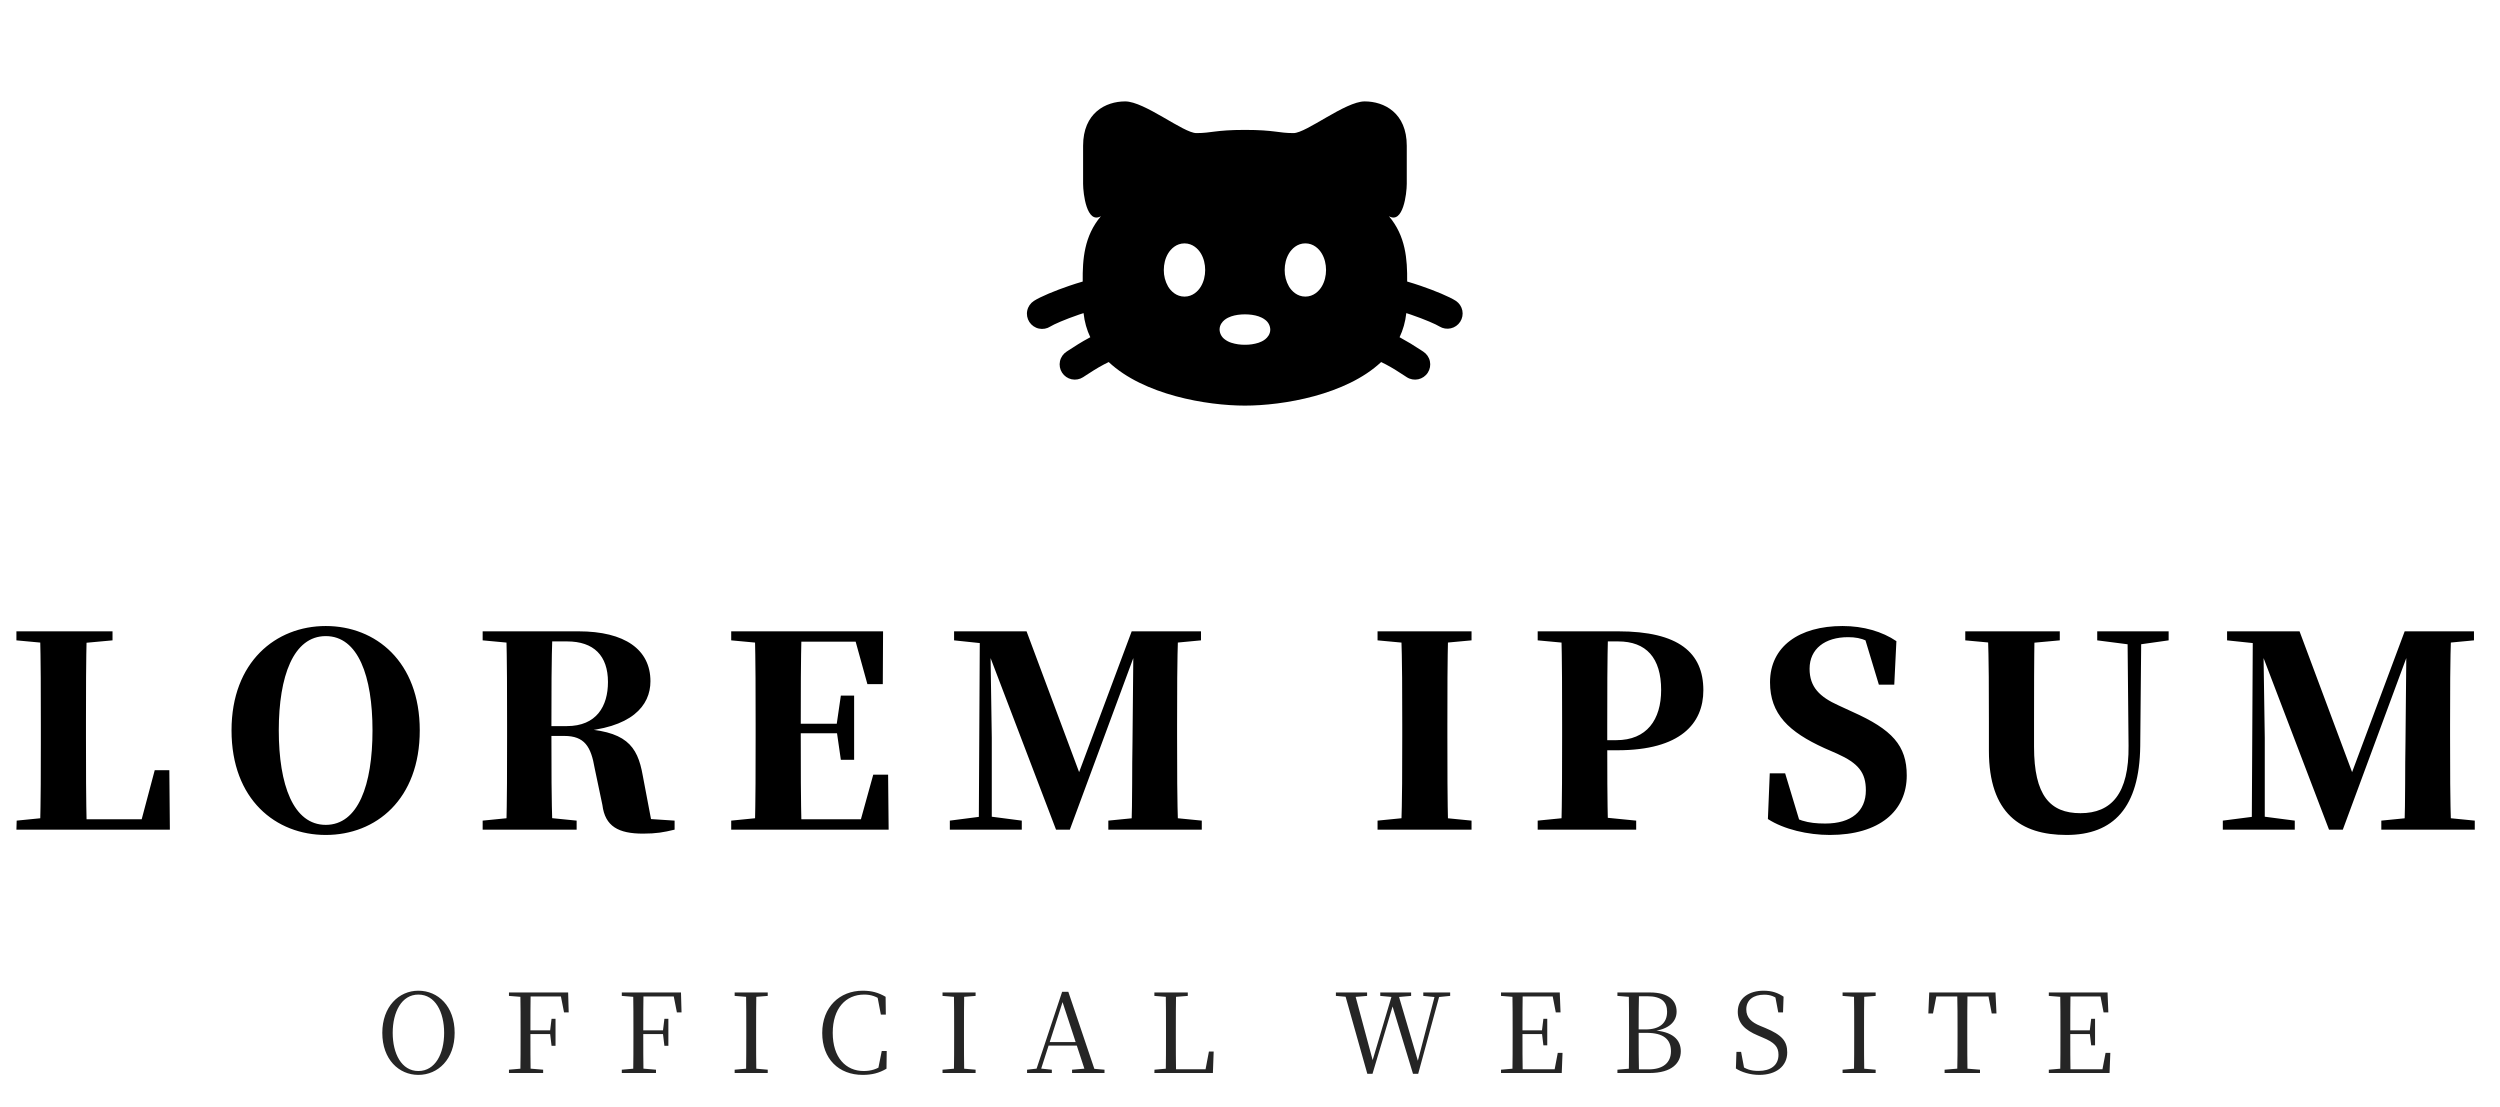
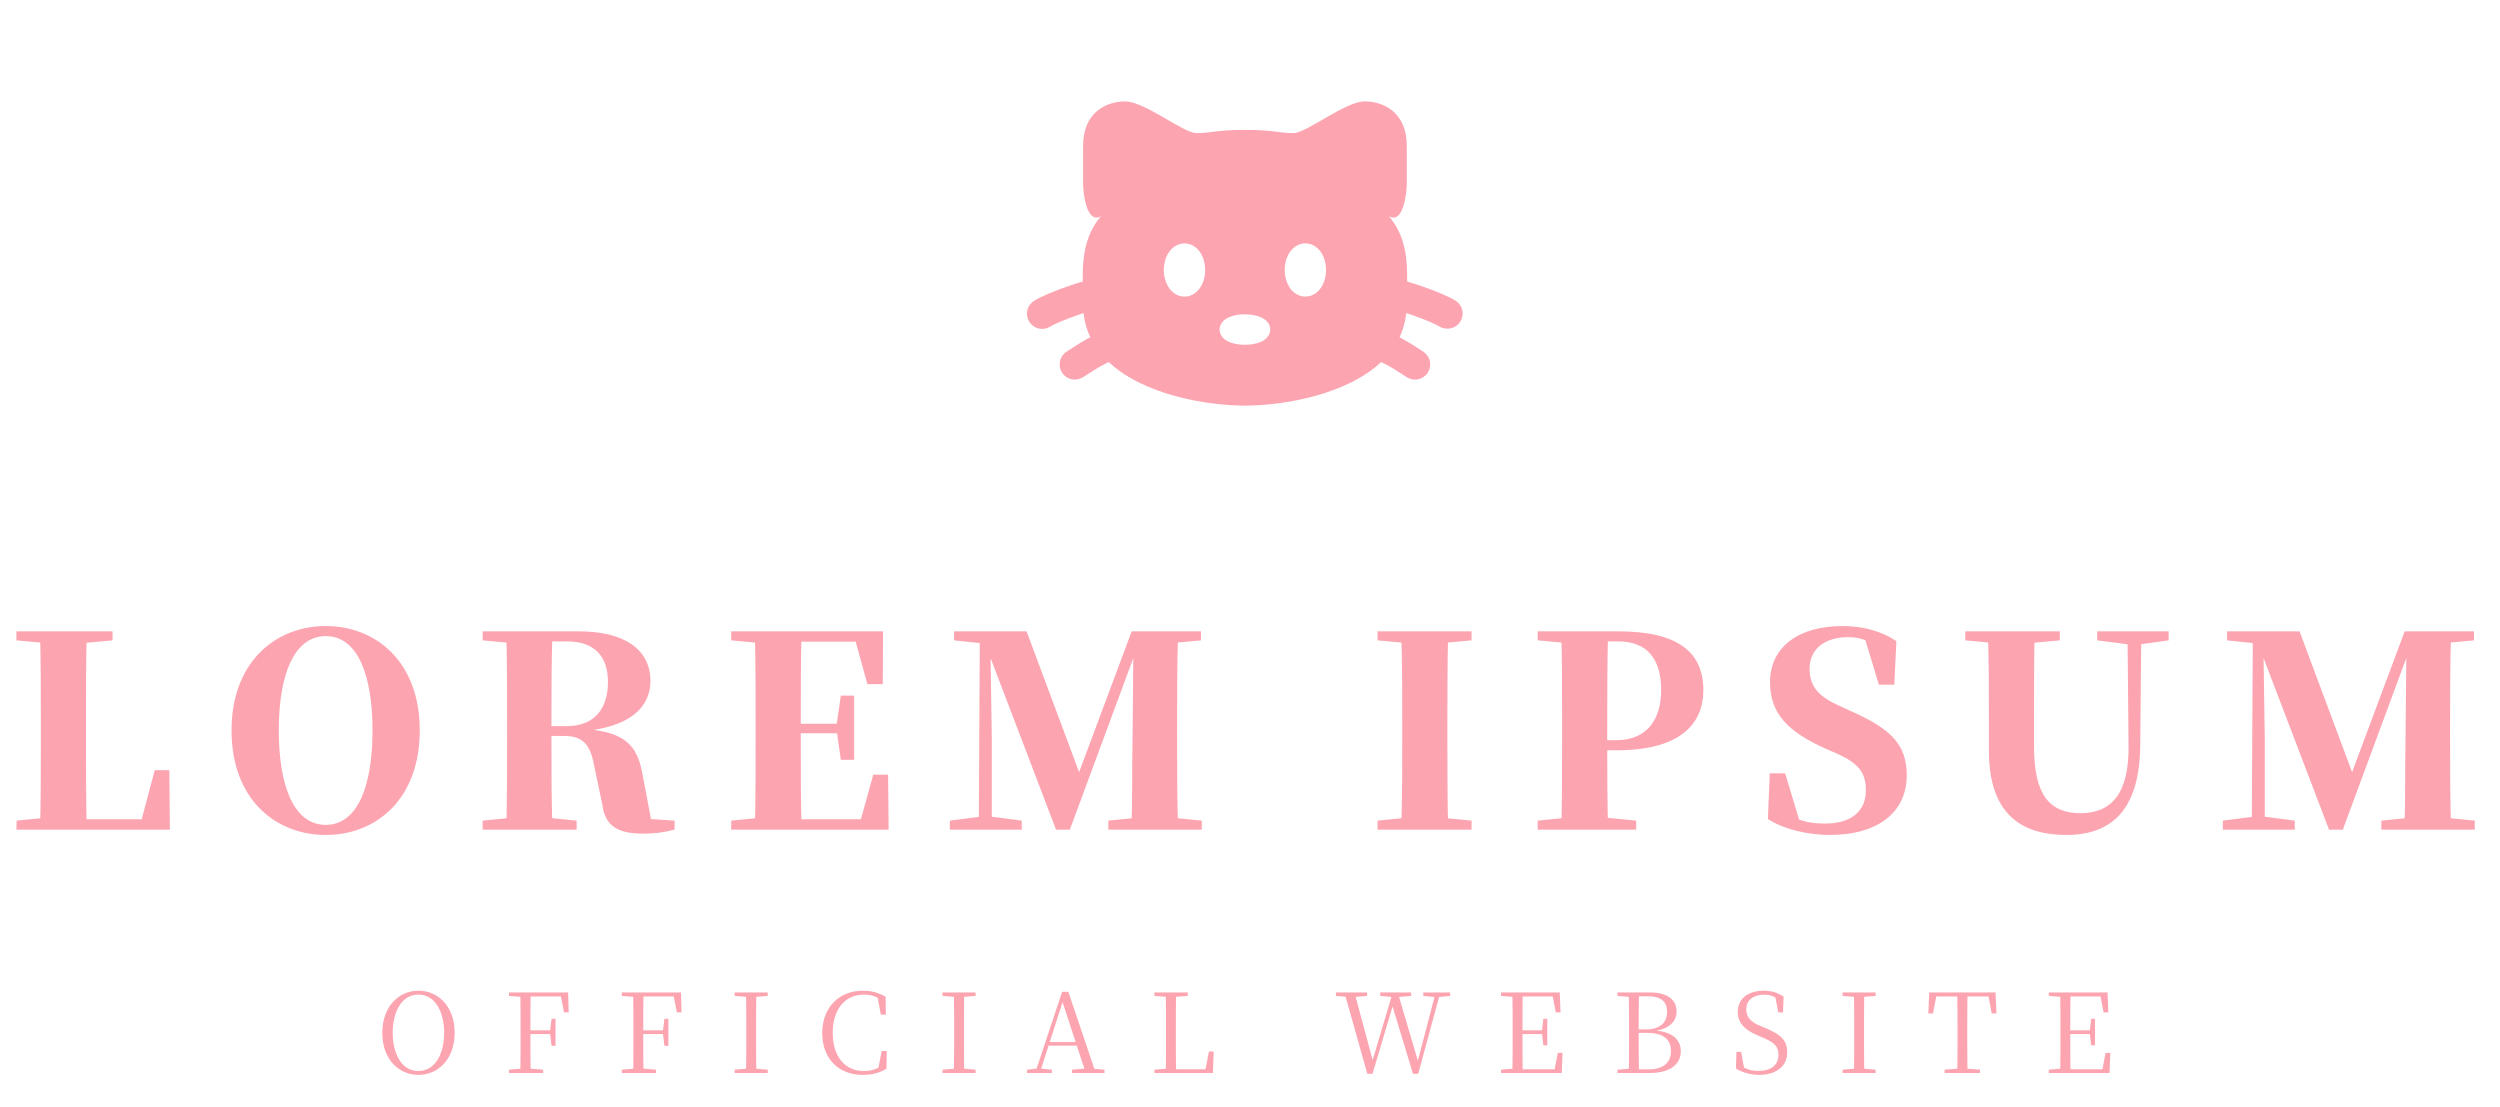
<svg xmlns="http://www.w3.org/2000/svg" width="226" height="100" viewBox="0 0 226 100" fill="none">
-   <path fill-rule="evenodd" clip-rule="evenodd" d="M112.542 11.744C109.828 11.744 109.557 12.032 108.153 12.032C106.983 12.032 103.47 9.167 101.716 9.167C99.96 9.167 97.912 10.199 97.912 13.178V16.616C97.915 17.517 98.242 20.282 99.525 19.543C98.009 21.336 97.857 23.428 97.877 25.452C97.468 25.57 97.052 25.703 96.647 25.841C95.393 26.27 94.062 26.816 93.462 27.205C93.156 27.403 92.941 27.714 92.864 28.071C92.787 28.427 92.856 28.8 93.053 29.106C93.251 29.412 93.563 29.628 93.919 29.704C94.276 29.781 94.648 29.713 94.955 29.515C95.241 29.33 96.276 28.873 97.536 28.442L97.954 28.305C98.038 29.099 98.249 29.826 98.563 30.486L98.519 30.51C97.767 30.906 97.07 31.363 96.627 31.652L96.419 31.788C96.113 31.986 95.898 32.297 95.821 32.654C95.745 33.011 95.813 33.383 96.011 33.689C96.209 33.996 96.52 34.211 96.876 34.288C97.233 34.364 97.605 34.296 97.912 34.098L98.152 33.941C98.601 33.647 99.177 33.271 99.804 32.941C99.95 32.862 100.092 32.793 100.227 32.729C103.399 35.704 109.095 36.667 112.542 36.667C115.988 36.667 121.685 35.704 124.856 32.729C124.992 32.793 125.131 32.862 125.28 32.941C125.907 33.271 126.482 33.647 126.932 33.941L127.172 34.098C127.478 34.296 127.85 34.364 128.207 34.288C128.564 34.211 128.875 33.996 129.073 33.689C129.271 33.383 129.339 33.011 129.262 32.654C129.186 32.297 128.97 31.986 128.664 31.788L128.457 31.652C127.844 31.243 127.213 30.862 126.565 30.51L126.521 30.486C126.834 29.826 127.045 29.099 127.13 28.305L127.548 28.442C128.807 28.873 129.843 29.33 130.131 29.515C130.437 29.702 130.804 29.761 131.154 29.681C131.503 29.601 131.808 29.388 132.002 29.087C132.197 28.785 132.266 28.42 132.195 28.068C132.123 27.717 131.918 27.407 131.621 27.205C131.022 26.816 129.691 26.27 128.439 25.841C128.031 25.702 127.62 25.572 127.207 25.45C127.229 23.426 127.075 21.336 125.557 19.543C126.84 20.282 127.17 17.517 127.172 16.614V13.178C127.172 10.199 125.124 9.167 123.368 9.167C121.613 9.167 118.1 12.032 116.933 12.032C115.526 12.032 115.255 11.744 112.542 11.744ZM111.304 28.6C111.675 28.474 112.113 28.417 112.542 28.417C112.971 28.417 113.409 28.474 113.781 28.6C113.964 28.662 114.184 28.761 114.382 28.919C114.518 29.021 114.629 29.153 114.707 29.304C114.785 29.455 114.828 29.622 114.833 29.792C114.833 30.213 114.579 30.507 114.382 30.664C114.186 30.822 113.963 30.921 113.781 30.983C113.38 31.11 112.962 31.172 112.542 31.167C112.122 31.172 111.704 31.11 111.304 30.983C111.086 30.913 110.882 30.805 110.701 30.664C110.565 30.562 110.454 30.43 110.376 30.279C110.298 30.128 110.255 29.962 110.25 29.792C110.25 29.37 110.505 29.077 110.701 28.919C110.897 28.761 111.123 28.662 111.304 28.6ZM116.52 22.917C116.771 22.499 117.264 22 118.005 22C118.746 22 119.241 22.499 119.49 22.917C119.75 23.355 119.875 23.883 119.875 24.407C119.875 24.93 119.75 25.458 119.49 25.894C119.241 26.314 118.746 26.812 118.005 26.812C117.264 26.812 116.771 26.314 116.52 25.896C116.261 25.443 116.128 24.929 116.135 24.407C116.135 23.883 116.26 23.355 116.52 22.919M105.593 22.919C105.845 22.5 106.338 22.002 107.078 22.002C107.819 22.002 108.314 22.5 108.563 22.919C108.824 23.357 108.948 23.885 108.948 24.409C108.948 24.931 108.824 25.459 108.563 25.896C108.314 26.316 107.819 26.814 107.078 26.814C106.338 26.814 105.845 26.316 105.593 25.898C105.335 25.445 105.202 24.931 105.208 24.409C105.208 23.885 105.333 23.355 105.593 22.919Z" fill="black" />
-   <path d="M1.484 75L1.508 74.184L5.348 73.8H5.756L5.732 75H1.484ZM3.62 75C3.692 72.264 3.692 69.432 3.692 67.224V65.52C3.692 62.688 3.692 59.856 3.62 57.072H7.844C7.772 59.832 7.772 62.664 7.772 65.136V66.696C7.772 69.36 7.772 72.192 7.844 75H3.62ZM5.732 75L5.756 74.064H14.612L12.572 74.952L13.988 69.624H15.308L15.356 75H5.732ZM1.484 57.888V57.072H10.172V57.888L6.26 58.248H5.348L1.484 57.888ZM29.45 75.48C24.938 75.48 20.93 72.288 20.93 66.024C20.93 59.832 24.938 56.592 29.45 56.592C33.962 56.592 37.946 59.808 37.946 66.024C37.946 72.264 33.986 75.48 29.45 75.48ZM29.45 74.568C32.378 74.568 33.674 70.968 33.674 66.024C33.674 61.128 32.378 57.504 29.45 57.504C26.522 57.504 25.202 61.128 25.202 66.024C25.202 70.968 26.522 74.568 29.45 74.568ZM43.632 75V74.184L47.496 73.8H48.288L52.128 74.184V75H43.632ZM45.768 75C45.84 72.264 45.84 69.432 45.84 66.576V65.52C45.84 62.688 45.84 59.88 45.768 57.072H49.944C49.848 59.832 49.848 62.616 49.848 65.76V66.456C49.848 69.36 49.848 72.192 49.944 75H45.768ZM58.128 75.36C55.92 75.36 54.696 74.712 54.456 72.768L53.76 69.456C53.424 67.488 52.848 66.528 51 66.528H47.928V65.64H51.24C53.928 65.64 54.96 63.84 54.96 61.656C54.96 59.28 53.688 57.984 51.264 57.984H47.88V57.072H52.296C56.496 57.072 58.8 58.728 58.8 61.584C58.8 63.792 57.12 65.856 52.128 66.144V65.856C56.568 66.024 57.624 67.368 58.104 70.104L58.992 74.784L56.952 73.92L60.984 74.184V75C60 75.24 59.328 75.36 58.128 75.36ZM43.632 57.888V57.072H47.88V58.248H47.496L43.632 57.888ZM66.101 75V74.184L69.965 73.8H70.349V75H66.101ZM68.237 75C68.309 72.264 68.309 69.432 68.309 66.576V65.52C68.309 62.688 68.309 59.88 68.237 57.072H72.461C72.389 59.832 72.389 62.664 72.389 65.616V66.36C72.389 69.36 72.389 72.192 72.461 75H68.237ZM70.349 75V74.064H79.637L77.573 74.976L78.941 70.032H80.285L80.333 75H70.349ZM70.349 66.288V65.424H76.325V66.288H70.349ZM76.013 68.688L75.629 66.024V65.52L76.013 62.88H77.213V68.688H76.013ZM66.101 57.888V57.072H70.349V58.248H69.965L66.101 57.888ZM78.413 61.848L77.093 57.072L79.109 58.008H70.349V57.072H79.829L79.805 61.848H78.413ZM85.865 75V74.184L88.841 73.8H89.417L92.369 74.184V75H85.865ZM86.249 57.888V57.072H90.041V58.248H89.657L86.249 57.888ZM88.481 75L88.577 57.072H89.513L89.657 66.696V75H88.481ZM95.465 75L89.057 58.2H88.889V57.072H92.801L97.889 70.704H97.217L97.385 70.248L102.305 57.072H103.697V58.2H102.929L102.617 59.04L96.713 75H95.465ZM100.193 75V74.184L104.057 73.8H104.753L108.641 74.184V75H100.193ZM102.281 75C102.377 72.192 102.329 69.36 102.377 67.152L102.473 57.072H106.505C106.409 59.856 106.409 62.688 106.409 65.52V66.576C106.409 69.432 106.409 72.264 106.505 75H102.281ZM104.369 58.248V57.072H108.569V57.888L104.777 58.248H104.369ZM124.531 75V74.184L128.395 73.8H129.139L133.027 74.184V75H124.531ZM126.667 75C126.763 72.264 126.763 69.432 126.763 66.576V65.52C126.763 62.688 126.763 59.88 126.667 57.072H130.915C130.843 59.832 130.843 62.664 130.843 65.52V66.552C130.843 69.36 130.843 72.192 130.915 75H126.667ZM124.531 57.888V57.072H133.027V57.888L129.139 58.248H128.395L124.531 57.888ZM139.007 75V74.184L142.871 73.8H144.023L147.911 74.184V75H139.007ZM141.143 75C141.215 72.264 141.215 69.432 141.215 66.576V65.52C141.215 62.688 141.215 59.88 141.143 57.072H145.367C145.295 59.832 145.295 62.664 145.295 65.52V67.2C145.295 69.408 145.295 72.192 145.367 75H141.143ZM143.255 67.824V66.912H146.111C148.871 66.912 150.167 65.064 150.167 62.376C150.167 59.472 148.823 57.984 146.279 57.984H143.255V57.072H146.279C151.775 57.072 153.983 59.016 153.983 62.4C153.983 65.4 151.919 67.824 146.207 67.824H143.255ZM139.007 57.888V57.072H143.255V58.248H142.871L139.007 57.888ZM165.41 75.48C163.442 75.48 161.258 74.976 159.818 74.04L159.986 69.912H161.378L162.842 74.76L161.162 74.064L160.826 73.104C162.41 74.184 163.418 74.448 165.002 74.448C167.378 74.448 168.674 73.32 168.674 71.448C168.674 69.84 168.002 69 166.082 68.136L164.93 67.632C161.714 66.168 160.01 64.56 160.01 61.68C160.01 58.44 162.65 56.592 166.562 56.592C168.458 56.592 170.162 57.096 171.434 57.96L171.242 61.896H169.85L168.458 57.288L170.282 58.032L170.522 59.088C169.106 57.984 168.362 57.6 167.066 57.6C164.978 57.6 163.586 58.656 163.586 60.456C163.586 62.112 164.498 63 166.202 63.768L167.45 64.344C171.05 65.952 172.37 67.392 172.37 70.104C172.37 73.296 169.922 75.48 165.41 75.48ZM186.805 75.48C182.677 75.48 179.797 73.536 179.797 67.872V65.256C179.797 62.568 179.797 59.808 179.701 57.072H183.925C183.877 59.784 183.877 62.52 183.877 65.256V67.512C183.877 71.904 185.317 73.512 188.077 73.512C190.861 73.512 192.469 71.76 192.421 67.416L192.325 57.072H193.573L193.477 67.464C193.405 72.984 191.077 75.48 186.805 75.48ZM177.661 57.888V57.072H186.205V57.888L182.269 58.248H181.549L177.661 57.888ZM189.589 57.888V57.072H196.045V57.888L193.333 58.272H192.565L189.589 57.888ZM200.943 75V74.184L203.919 73.8H204.495L207.447 74.184V75H200.943ZM201.327 57.888V57.072H205.119V58.248H204.735L201.327 57.888ZM203.559 75L203.655 57.072H204.591L204.735 66.696V75H203.559ZM210.543 75L204.135 58.2H203.967V57.072H207.879L212.967 70.704H212.295L212.463 70.248L217.383 57.072H218.775V58.2H218.007L217.695 59.04L211.791 75H210.543ZM215.271 75V74.184L219.135 73.8H219.831L223.719 74.184V75H215.271ZM217.359 75C217.455 72.192 217.407 69.36 217.455 67.152L217.551 57.072H221.583C221.487 59.856 221.487 62.688 221.487 65.52V66.576C221.487 69.432 221.487 72.264 221.583 75H217.359ZM219.447 58.248V57.072H223.647V57.888L219.855 58.248H219.447Z" fill="black" />
-   <path d="M37.82 97.17C36.06 97.17 34.56 95.77 34.56 93.37C34.56 90.99 36.06 89.56 37.82 89.56C39.6 89.56 41.1 90.96 41.1 93.37C41.1 95.75 39.6 97.17 37.82 97.17ZM37.82 96.82C39.35 96.82 40.15 95.25 40.15 93.37C40.15 91.49 39.35 89.91 37.82 89.91C36.3 89.91 35.5 91.49 35.5 93.37C35.5 95.25 36.3 96.82 37.82 96.82ZM46.01 97V96.7L47.39 96.58H47.66L49.1 96.7V97H46.01ZM47.04 97C47.06 95.9 47.06 94.77 47.06 93.64V93.09C47.06 91.96 47.06 90.84 47.04 89.72H47.97C47.95 90.83 47.95 91.96 47.95 93.21V93.43C47.95 94.77 47.95 95.89 47.97 97H47.04ZM47.51 93.48V93.14H49.95V93.48H47.51ZM49.86 94.54L49.73 93.44V93.18L49.86 92.1H50.22V94.54H49.86ZM46.01 90.03V89.72H47.51V90.14H47.39L46.01 90.03ZM50.99 91.52L50.65 89.79L51.11 90.08H47.51V89.72H51.36L51.41 91.52H50.99ZM56.211 97V96.7L57.591 96.58H57.861L59.301 96.7V97H56.211ZM57.241 97C57.261 95.9 57.261 94.77 57.261 93.64V93.09C57.261 91.96 57.261 90.84 57.241 89.72H58.171C58.151 90.83 58.151 91.96 58.151 93.21V93.43C58.151 94.77 58.151 95.89 58.171 97H57.241ZM57.711 93.48V93.14H60.151V93.48H57.711ZM60.061 94.54L59.931 93.44V93.18L60.061 92.1H60.421V94.54H60.061ZM56.211 90.03V89.72H57.711V90.14H57.591L56.211 90.03ZM61.191 91.52L60.851 89.79L61.311 90.08H57.711V89.72H61.561L61.611 91.52H61.191ZM66.413 97V96.7L67.793 96.58H68.013L69.403 96.7V97H66.413ZM67.443 97C67.463 95.9 67.463 94.77 67.463 93.64V93.09C67.463 91.96 67.463 90.84 67.443 89.72H68.373C68.353 90.83 68.353 91.96 68.353 93.09V93.64C68.353 94.77 68.353 95.89 68.373 97H67.443ZM66.413 90.03V89.72H69.403V90.03L68.013 90.14H67.793L66.413 90.03ZM77.99 97.17C75.829 97.17 74.329 95.73 74.329 93.38C74.329 91.04 75.9 89.56 77.99 89.56C78.799 89.56 79.409 89.73 80.059 90.11L80.079 91.72H79.629L79.299 89.98L79.799 90.15V90.5C79.24 90.08 78.76 89.91 78.12 89.91C76.46 89.91 75.279 91.15 75.279 93.37C75.279 95.6 76.46 96.82 78.079 96.82C78.719 96.82 79.29 96.66 79.859 96.24V96.57L79.37 96.71L79.71 95.01H80.159L80.139 96.61C79.469 97.01 78.799 97.17 77.99 97.17ZM85.204 97V96.7L86.584 96.58H86.804L88.194 96.7V97H85.204ZM86.234 97C86.254 95.9 86.254 94.77 86.254 93.64V93.09C86.254 91.96 86.254 90.84 86.234 89.72H87.164C87.144 90.83 87.144 91.96 87.144 93.09V93.64C87.144 94.77 87.144 95.89 87.164 97H86.234ZM85.204 90.03V89.72H88.194V90.03L86.804 90.14H86.584L85.204 90.03ZM92.846 97V96.7L93.836 96.59H94.006L95.086 96.7V97H92.846ZM93.576 97L96.016 89.66H96.576L99.056 97H98.156L95.946 90.26H96.156L96.116 90.4L93.996 97H93.576ZM94.656 94.52L94.686 94.2H97.736L97.766 94.52H94.656ZM96.916 97V96.7L98.246 96.59H98.536L99.846 96.7V97H96.916ZM104.356 97L104.366 96.7L105.736 96.58H105.856V97H104.356ZM105.386 97C105.406 95.9 105.406 94.77 105.406 93.72V93.09C105.406 91.96 105.406 90.83 105.386 89.72H106.316C106.296 90.84 106.296 91.96 106.296 93.23V93.81C106.296 94.77 106.296 95.89 106.316 97H105.386ZM105.856 97V96.66H109.346L108.936 96.91L109.286 95.06H109.716L109.646 97H105.856ZM104.356 90.03V89.72H107.376V90.03L105.966 90.14H105.736L104.356 90.03ZM123.605 97.07L121.535 89.72H122.445L124.175 96.16H123.995L124.035 96.01L125.905 89.72H126.355L128.265 96.2H128.095L128.135 96.04L129.785 89.72H130.205L128.205 97.07H127.735L125.795 90.68H125.985L125.935 90.83L124.075 97.07H123.605ZM120.765 90.03V89.72H123.585V90.03L122.275 90.14H122.045L120.765 90.03ZM124.775 90.03V89.72H127.565V90.03L126.305 90.14H125.995L124.775 90.03ZM128.665 90.03V89.72H131.095V90.03L129.985 90.14H129.775L128.665 90.03ZM135.692 97V96.7L137.072 96.58H137.192V97H135.692ZM136.722 97C136.742 95.9 136.742 94.77 136.742 93.64V93.09C136.742 91.96 136.742 90.84 136.722 89.72H137.652C137.632 90.83 137.632 91.96 137.632 93.21V93.43C137.632 94.77 137.632 95.89 137.652 97H136.722ZM137.192 97V96.66H140.932L140.492 96.92L140.822 95.18H141.252L141.182 97H137.192ZM137.192 93.48V93.14H139.592V93.48H137.192ZM139.522 94.5L139.392 93.39V93.18L139.522 92.1H139.872V94.5H139.522ZM135.692 90.03V89.72H137.192V90.14H137.072L135.692 90.03ZM140.642 91.52L140.312 89.8L140.762 90.08H137.192V89.72H141.002L141.072 91.52H140.642ZM146.215 97V96.7L147.595 96.58H147.715V97H146.215ZM147.245 97C147.265 95.89 147.265 94.75 147.265 93.6V93.08C147.265 91.96 147.265 90.84 147.245 89.72H148.165C148.135 90.83 148.135 91.94 148.135 93.13V93.32C148.135 94.74 148.135 95.88 148.165 97H147.245ZM147.715 97V96.67H149.045C150.315 96.67 151.055 96.09 151.055 95.03C151.055 93.95 150.375 93.37 148.855 93.37H147.715V93.06H148.755C150.055 93.06 150.705 92.47 150.705 91.46C150.705 90.58 150.205 90.06 148.915 90.06H147.715V89.72H149.165C150.815 89.72 151.565 90.43 151.565 91.45C151.565 92.31 150.925 93.08 149.305 93.23L149.365 93.14C151.195 93.22 151.945 93.99 151.945 95.03C151.945 96.06 151.175 97 149.115 97H147.715ZM146.215 90.03V89.72H147.715V90.14H147.595L146.215 90.03ZM159.035 97.17C158.205 97.17 157.405 96.91 156.925 96.59L156.975 95.09H157.395L157.705 96.74L157.245 96.52L157.195 96.2C157.835 96.67 158.265 96.81 158.975 96.81C160.055 96.81 160.775 96.31 160.775 95.35C160.775 94.63 160.425 94.24 159.335 93.79L158.915 93.61C157.725 93.11 157.095 92.48 157.095 91.46C157.095 90.21 158.135 89.56 159.425 89.56C160.195 89.56 160.735 89.76 161.235 90.1L161.185 91.52H160.755L160.455 89.94L160.925 90.16L160.945 90.49C160.435 90.07 160.055 89.92 159.475 89.92C158.545 89.92 157.865 90.37 157.865 91.25C157.865 92 158.345 92.42 159.125 92.74L159.585 92.93C161.095 93.56 161.565 94.12 161.565 95.14C161.565 96.39 160.555 97.17 159.035 97.17ZM166.569 97V96.7L167.949 96.58H168.169L169.559 96.7V97H166.569ZM167.599 97C167.619 95.9 167.619 94.77 167.619 93.64V93.09C167.619 91.96 167.619 90.84 167.599 89.72H168.529C168.509 90.83 168.509 91.96 168.509 93.09V93.64C168.509 94.77 168.509 95.89 168.529 97H167.599ZM166.569 90.03V89.72H169.559V90.03L168.169 90.14H167.949L166.569 90.03ZM175.792 97V96.7L177.262 96.58H177.512L178.992 96.7V97H175.792ZM176.932 97C176.962 95.9 176.962 94.77 176.962 93.64V93.09C176.962 91.96 176.962 90.84 176.932 89.72H177.862C177.842 90.83 177.842 91.96 177.842 93.09V93.64C177.842 94.77 177.842 95.89 177.862 97H176.932ZM174.322 91.62L174.402 89.72H180.392L180.482 91.62H180.052L179.692 89.72L180.102 90.08H174.682L175.112 89.72L174.742 91.62H174.322ZM185.213 97V96.7L186.593 96.58H186.713V97H185.213ZM186.243 97C186.263 95.9 186.263 94.77 186.263 93.64V93.09C186.263 91.96 186.263 90.84 186.243 89.72H187.173C187.153 90.83 187.153 91.96 187.153 93.21V93.43C187.153 94.77 187.153 95.89 187.173 97H186.243ZM186.713 97V96.66H190.453L190.013 96.92L190.343 95.18H190.773L190.703 97H186.713ZM186.713 93.48V93.14H189.113V93.48H186.713ZM189.043 94.5L188.913 93.39V93.18L189.043 92.1H189.393V94.5H189.043ZM185.213 90.03V89.72H186.713V90.14H186.593L185.213 90.03ZM190.163 91.52L189.833 89.8L190.283 90.08H186.713V89.72H190.523L190.593 91.52H190.163Z" fill="#252525" />
+   <path fill-rule="evenodd" clip-rule="evenodd" d="M112.542 11.744C109.828 11.744 109.557 12.032 108.153 12.032C106.983 12.032 103.47 9.167 101.716 9.167C99.96 9.167 97.912 10.199 97.912 13.178V16.616C97.915 17.517 98.242 20.282 99.525 19.543C98.009 21.336 97.857 23.428 97.877 25.452C97.468 25.57 97.052 25.703 96.647 25.841C95.393 26.27 94.062 26.816 93.462 27.205C93.156 27.403 92.941 27.714 92.864 28.071C92.787 28.427 92.856 28.8 93.053 29.106C93.251 29.412 93.563 29.628 93.919 29.704C94.276 29.781 94.648 29.713 94.955 29.515C95.241 29.33 96.276 28.873 97.536 28.442L97.954 28.305C98.038 29.099 98.249 29.826 98.563 30.486L98.519 30.51C97.767 30.906 97.07 31.363 96.627 31.652L96.419 31.788C96.113 31.986 95.898 32.297 95.821 32.654C95.745 33.011 95.813 33.383 96.011 33.689C96.209 33.996 96.52 34.211 96.876 34.288C97.233 34.364 97.605 34.296 97.912 34.098L98.152 33.941C98.601 33.647 99.177 33.271 99.804 32.941C99.95 32.862 100.092 32.793 100.227 32.729C103.399 35.704 109.095 36.667 112.542 36.667C115.988 36.667 121.685 35.704 124.856 32.729C124.992 32.793 125.131 32.862 125.28 32.941C125.907 33.271 126.482 33.647 126.932 33.941L127.172 34.098C127.478 34.296 127.85 34.364 128.207 34.288C128.564 34.211 128.875 33.996 129.073 33.689C129.271 33.383 129.339 33.011 129.262 32.654C129.186 32.297 128.97 31.986 128.664 31.788L128.457 31.652C127.844 31.243 127.213 30.862 126.565 30.51L126.521 30.486C126.834 29.826 127.045 29.099 127.13 28.305L127.548 28.442C128.807 28.873 129.843 29.33 130.131 29.515C130.437 29.702 130.804 29.761 131.154 29.681C131.503 29.601 131.808 29.388 132.002 29.087C132.197 28.785 132.266 28.42 132.195 28.068C132.123 27.717 131.918 27.407 131.621 27.205C131.022 26.816 129.691 26.27 128.439 25.841C128.031 25.702 127.62 25.572 127.207 25.45C127.229 23.426 127.075 21.336 125.557 19.543C126.84 20.282 127.17 17.517 127.172 16.614V13.178C127.172 10.199 125.124 9.167 123.368 9.167C121.613 9.167 118.1 12.032 116.933 12.032C115.526 12.032 115.255 11.744 112.542 11.744ZM111.304 28.6C111.675 28.474 112.113 28.417 112.542 28.417C112.971 28.417 113.409 28.474 113.781 28.6C113.964 28.662 114.184 28.761 114.382 28.919C114.518 29.021 114.629 29.153 114.707 29.304C114.785 29.455 114.828 29.622 114.833 29.792C114.833 30.213 114.579 30.507 114.382 30.664C114.186 30.822 113.963 30.921 113.781 30.983C113.38 31.11 112.962 31.172 112.542 31.167C112.122 31.172 111.704 31.11 111.304 30.983C111.086 30.913 110.882 30.805 110.701 30.664C110.565 30.562 110.454 30.43 110.376 30.279C110.298 30.128 110.255 29.962 110.25 29.792C110.25 29.37 110.505 29.077 110.701 28.919C110.897 28.761 111.123 28.662 111.304 28.6ZM116.52 22.917C116.771 22.499 117.264 22 118.005 22C118.746 22 119.241 22.499 119.49 22.917C119.75 23.355 119.875 23.883 119.875 24.407C119.875 24.93 119.75 25.458 119.49 25.894C119.241 26.314 118.746 26.812 118.005 26.812C117.264 26.812 116.771 26.314 116.52 25.896C116.261 25.443 116.128 24.929 116.135 24.407C116.135 23.883 116.26 23.355 116.52 22.919M105.593 22.919C105.845 22.5 106.338 22.002 107.078 22.002C107.819 22.002 108.314 22.5 108.563 22.919C108.824 23.357 108.948 23.885 108.948 24.409C108.948 24.931 108.824 25.459 108.563 25.896C108.314 26.316 107.819 26.814 107.078 26.814C106.338 26.814 105.845 26.316 105.593 25.898C105.335 25.445 105.202 24.931 105.208 24.409C105.208 23.885 105.333 23.355 105.593 22.919Z" fill="#fda4b1" />
+   <path d="M1.484 75L1.508 74.184L5.348 73.8H5.756L5.732 75H1.484ZM3.62 75C3.692 72.264 3.692 69.432 3.692 67.224V65.52C3.692 62.688 3.692 59.856 3.62 57.072H7.844C7.772 59.832 7.772 62.664 7.772 65.136V66.696C7.772 69.36 7.772 72.192 7.844 75H3.62ZM5.732 75L5.756 74.064H14.612L12.572 74.952L13.988 69.624H15.308L15.356 75H5.732ZM1.484 57.888V57.072H10.172V57.888L6.26 58.248H5.348L1.484 57.888ZM29.45 75.48C24.938 75.48 20.93 72.288 20.93 66.024C20.93 59.832 24.938 56.592 29.45 56.592C33.962 56.592 37.946 59.808 37.946 66.024C37.946 72.264 33.986 75.48 29.45 75.48ZM29.45 74.568C32.378 74.568 33.674 70.968 33.674 66.024C33.674 61.128 32.378 57.504 29.45 57.504C26.522 57.504 25.202 61.128 25.202 66.024C25.202 70.968 26.522 74.568 29.45 74.568ZM43.632 75V74.184L47.496 73.8H48.288L52.128 74.184V75H43.632ZM45.768 75C45.84 72.264 45.84 69.432 45.84 66.576V65.52C45.84 62.688 45.84 59.88 45.768 57.072H49.944C49.848 59.832 49.848 62.616 49.848 65.76V66.456C49.848 69.36 49.848 72.192 49.944 75H45.768ZM58.128 75.36C55.92 75.36 54.696 74.712 54.456 72.768L53.76 69.456C53.424 67.488 52.848 66.528 51 66.528H47.928V65.64H51.24C53.928 65.64 54.96 63.84 54.96 61.656C54.96 59.28 53.688 57.984 51.264 57.984H47.88V57.072H52.296C56.496 57.072 58.8 58.728 58.8 61.584C58.8 63.792 57.12 65.856 52.128 66.144V65.856C56.568 66.024 57.624 67.368 58.104 70.104L58.992 74.784L56.952 73.92L60.984 74.184V75C60 75.24 59.328 75.36 58.128 75.36ZM43.632 57.888V57.072H47.88V58.248H47.496L43.632 57.888ZM66.101 75V74.184L69.965 73.8H70.349V75H66.101ZM68.237 75C68.309 72.264 68.309 69.432 68.309 66.576V65.52C68.309 62.688 68.309 59.88 68.237 57.072H72.461C72.389 59.832 72.389 62.664 72.389 65.616V66.36C72.389 69.36 72.389 72.192 72.461 75H68.237ZM70.349 75V74.064H79.637L77.573 74.976L78.941 70.032H80.285L80.333 75H70.349ZM70.349 66.288V65.424H76.325V66.288H70.349ZM76.013 68.688L75.629 66.024V65.52L76.013 62.88H77.213V68.688H76.013ZM66.101 57.888V57.072H70.349V58.248H69.965L66.101 57.888ZM78.413 61.848L77.093 57.072L79.109 58.008H70.349V57.072H79.829L79.805 61.848H78.413ZM85.865 75V74.184L88.841 73.8H89.417L92.369 74.184V75H85.865ZM86.249 57.888V57.072H90.041V58.248H89.657L86.249 57.888ZM88.481 75L88.577 57.072H89.513L89.657 66.696V75H88.481ZM95.465 75L89.057 58.2H88.889V57.072H92.801L97.889 70.704H97.217L97.385 70.248L102.305 57.072H103.697V58.2H102.929L102.617 59.04L96.713 75H95.465ZM100.193 75V74.184L104.057 73.8H104.753L108.641 74.184V75H100.193ZM102.281 75C102.377 72.192 102.329 69.36 102.377 67.152L102.473 57.072H106.505C106.409 59.856 106.409 62.688 106.409 65.52V66.576C106.409 69.432 106.409 72.264 106.505 75H102.281ZM104.369 58.248V57.072H108.569V57.888L104.777 58.248H104.369ZM124.531 75V74.184L128.395 73.8H129.139L133.027 74.184V75H124.531ZM126.667 75C126.763 72.264 126.763 69.432 126.763 66.576V65.52C126.763 62.688 126.763 59.88 126.667 57.072H130.915C130.843 59.832 130.843 62.664 130.843 65.52V66.552C130.843 69.36 130.843 72.192 130.915 75H126.667ZM124.531 57.888V57.072H133.027V57.888L129.139 58.248H128.395L124.531 57.888ZM139.007 75V74.184L142.871 73.8H144.023L147.911 74.184V75H139.007ZM141.143 75C141.215 72.264 141.215 69.432 141.215 66.576V65.52C141.215 62.688 141.215 59.88 141.143 57.072H145.367C145.295 59.832 145.295 62.664 145.295 65.52V67.2C145.295 69.408 145.295 72.192 145.367 75H141.143ZM143.255 67.824V66.912H146.111C148.871 66.912 150.167 65.064 150.167 62.376C150.167 59.472 148.823 57.984 146.279 57.984H143.255V57.072H146.279C151.775 57.072 153.983 59.016 153.983 62.4C153.983 65.4 151.919 67.824 146.207 67.824H143.255ZM139.007 57.888V57.072H143.255V58.248H142.871L139.007 57.888ZM165.41 75.48C163.442 75.48 161.258 74.976 159.818 74.04L159.986 69.912H161.378L162.842 74.76L161.162 74.064L160.826 73.104C162.41 74.184 163.418 74.448 165.002 74.448C167.378 74.448 168.674 73.32 168.674 71.448C168.674 69.84 168.002 69 166.082 68.136L164.93 67.632C161.714 66.168 160.01 64.56 160.01 61.68C160.01 58.44 162.65 56.592 166.562 56.592C168.458 56.592 170.162 57.096 171.434 57.96L171.242 61.896H169.85L168.458 57.288L170.282 58.032L170.522 59.088C169.106 57.984 168.362 57.6 167.066 57.6C164.978 57.6 163.586 58.656 163.586 60.456C163.586 62.112 164.498 63 166.202 63.768L167.45 64.344C171.05 65.952 172.37 67.392 172.37 70.104C172.37 73.296 169.922 75.48 165.41 75.48ZM186.805 75.48C182.677 75.48 179.797 73.536 179.797 67.872V65.256C179.797 62.568 179.797 59.808 179.701 57.072H183.925C183.877 59.784 183.877 62.52 183.877 65.256V67.512C183.877 71.904 185.317 73.512 188.077 73.512C190.861 73.512 192.469 71.76 192.421 67.416L192.325 57.072H193.573L193.477 67.464C193.405 72.984 191.077 75.48 186.805 75.48ZM177.661 57.888V57.072H186.205V57.888L182.269 58.248H181.549L177.661 57.888ZM189.589 57.888V57.072H196.045V57.888L193.333 58.272H192.565L189.589 57.888ZM200.943 75V74.184L203.919 73.8H204.495L207.447 74.184V75H200.943ZM201.327 57.888V57.072H205.119V58.248H204.735L201.327 57.888ZM203.559 75L203.655 57.072H204.591L204.735 66.696V75H203.559ZM210.543 75L204.135 58.2H203.967V57.072H207.879L212.967 70.704H212.295L212.463 70.248L217.383 57.072H218.775V58.2H218.007L217.695 59.04L211.791 75H210.543ZM215.271 75V74.184L219.135 73.8H219.831L223.719 74.184V75H215.271ZM217.359 75C217.455 72.192 217.407 69.36 217.455 67.152L217.551 57.072H221.583C221.487 59.856 221.487 62.688 221.487 65.52V66.576C221.487 69.432 221.487 72.264 221.583 75H217.359ZM219.447 58.248V57.072H223.647V57.888L219.855 58.248H219.447Z" fill="#fda4b1" />
+   <path d="M37.82 97.17C36.06 97.17 34.56 95.77 34.56 93.37C34.56 90.99 36.06 89.56 37.82 89.56C39.6 89.56 41.1 90.96 41.1 93.37C41.1 95.75 39.6 97.17 37.82 97.17ZM37.82 96.82C39.35 96.82 40.15 95.25 40.15 93.37C40.15 91.49 39.35 89.91 37.82 89.91C36.3 89.91 35.5 91.49 35.5 93.37C35.5 95.25 36.3 96.82 37.82 96.82ZM46.01 97V96.7L47.39 96.58H47.66L49.1 96.7V97H46.01ZM47.04 97C47.06 95.9 47.06 94.77 47.06 93.64V93.09C47.06 91.96 47.06 90.84 47.04 89.72H47.97C47.95 90.83 47.95 91.96 47.95 93.21V93.43C47.95 94.77 47.95 95.89 47.97 97H47.04ZM47.51 93.48V93.14H49.95V93.48H47.51ZM49.86 94.54L49.73 93.44V93.18L49.86 92.1H50.22V94.54H49.86ZM46.01 90.03V89.72H47.51V90.14H47.39L46.01 90.03ZM50.99 91.52L50.65 89.79L51.11 90.08H47.51V89.72H51.36L51.41 91.52H50.99ZM56.211 97V96.7L57.591 96.58H57.861L59.301 96.7V97H56.211ZM57.241 97C57.261 95.9 57.261 94.77 57.261 93.64V93.09C57.261 91.96 57.261 90.84 57.241 89.72H58.171C58.151 90.83 58.151 91.96 58.151 93.21V93.43C58.151 94.77 58.151 95.89 58.171 97H57.241ZM57.711 93.48V93.14H60.151V93.48H57.711ZM60.061 94.54L59.931 93.44V93.18L60.061 92.1H60.421V94.54H60.061ZM56.211 90.03V89.72H57.711V90.14H57.591L56.211 90.03ZM61.191 91.52L60.851 89.79L61.311 90.08H57.711V89.72H61.561L61.611 91.52H61.191ZM66.413 97V96.7L67.793 96.58H68.013L69.403 96.7V97H66.413ZM67.443 97C67.463 95.9 67.463 94.77 67.463 93.64V93.09C67.463 91.96 67.463 90.84 67.443 89.72H68.373C68.353 90.83 68.353 91.96 68.353 93.09V93.64C68.353 94.77 68.353 95.89 68.373 97H67.443ZM66.413 90.03V89.72H69.403V90.03L68.013 90.14H67.793L66.413 90.03ZM77.99 97.17C75.829 97.17 74.329 95.73 74.329 93.38C74.329 91.04 75.9 89.56 77.99 89.56C78.799 89.56 79.409 89.73 80.059 90.11L80.079 91.72H79.629L79.299 89.98L79.799 90.15V90.5C79.24 90.08 78.76 89.91 78.12 89.91C76.46 89.91 75.279 91.15 75.279 93.37C75.279 95.6 76.46 96.82 78.079 96.82C78.719 96.82 79.29 96.66 79.859 96.24V96.57L79.37 96.71L79.71 95.01H80.159L80.139 96.61C79.469 97.01 78.799 97.17 77.99 97.17ZM85.204 97V96.7L86.584 96.58H86.804L88.194 96.7V97H85.204ZM86.234 97C86.254 95.9 86.254 94.77 86.254 93.64V93.09C86.254 91.96 86.254 90.84 86.234 89.72H87.164C87.144 90.83 87.144 91.96 87.144 93.09V93.64C87.144 94.77 87.144 95.89 87.164 97H86.234ZM85.204 90.03V89.72H88.194V90.03L86.804 90.14H86.584L85.204 90.03ZM92.846 97V96.7L93.836 96.59H94.006L95.086 96.7V97H92.846ZM93.576 97L96.016 89.66H96.576L99.056 97H98.156L95.946 90.26H96.156L96.116 90.4L93.996 97H93.576ZM94.656 94.52L94.686 94.2H97.736L97.766 94.52H94.656ZM96.916 97V96.7L98.246 96.59H98.536L99.846 96.7V97H96.916ZM104.356 97L104.366 96.7L105.736 96.58H105.856V97H104.356ZM105.386 97C105.406 95.9 105.406 94.77 105.406 93.72V93.09C105.406 91.96 105.406 90.83 105.386 89.72H106.316C106.296 90.84 106.296 91.96 106.296 93.23V93.81C106.296 94.77 106.296 95.89 106.316 97H105.386ZM105.856 97V96.66H109.346L108.936 96.91L109.286 95.06H109.716L109.646 97H105.856ZM104.356 90.03V89.72H107.376V90.03L105.966 90.14H105.736L104.356 90.03ZM123.605 97.07L121.535 89.72H122.445L124.175 96.16H123.995L124.035 96.01L125.905 89.72H126.355L128.265 96.2H128.095L128.135 96.04L129.785 89.72H130.205L128.205 97.07H127.735L125.795 90.68H125.985L125.935 90.83L124.075 97.07H123.605ZM120.765 90.03V89.72H123.585V90.03L122.275 90.14H122.045L120.765 90.03ZM124.775 90.03V89.72H127.565V90.03L126.305 90.14H125.995L124.775 90.03ZM128.665 90.03V89.72H131.095V90.03L129.985 90.14H129.775L128.665 90.03ZM135.692 97V96.7L137.072 96.58H137.192V97H135.692ZM136.722 97C136.742 95.9 136.742 94.77 136.742 93.64V93.09C136.742 91.96 136.742 90.84 136.722 89.72H137.652C137.632 90.83 137.632 91.96 137.632 93.21V93.43C137.632 94.77 137.632 95.89 137.652 97H136.722ZM137.192 97V96.66H140.932L140.492 96.92L140.822 95.18H141.252L141.182 97H137.192ZM137.192 93.48V93.14H139.592V93.48H137.192ZM139.522 94.5L139.392 93.39V93.18L139.522 92.1H139.872V94.5H139.522ZM135.692 90.03V89.72H137.192V90.14H137.072L135.692 90.03ZM140.642 91.52L140.312 89.8L140.762 90.08H137.192V89.72H141.002L141.072 91.52H140.642ZM146.215 97V96.7L147.595 96.58H147.715V97H146.215ZM147.245 97C147.265 95.89 147.265 94.75 147.265 93.6V93.08C147.265 91.96 147.265 90.84 147.245 89.72H148.165C148.135 90.83 148.135 91.94 148.135 93.13V93.32C148.135 94.74 148.135 95.88 148.165 97H147.245ZM147.715 97V96.67H149.045C150.315 96.67 151.055 96.09 151.055 95.03C151.055 93.95 150.375 93.37 148.855 93.37H147.715V93.06H148.755C150.055 93.06 150.705 92.47 150.705 91.46C150.705 90.58 150.205 90.06 148.915 90.06H147.715V89.72H149.165C150.815 89.72 151.565 90.43 151.565 91.45C151.565 92.31 150.925 93.08 149.305 93.23L149.365 93.14C151.195 93.22 151.945 93.99 151.945 95.03C151.945 96.06 151.175 97 149.115 97H147.715ZM146.215 90.03V89.72H147.715V90.14H147.595L146.215 90.03ZM159.035 97.17C158.205 97.17 157.405 96.91 156.925 96.59L156.975 95.09H157.395L157.705 96.74L157.245 96.52L157.195 96.2C157.835 96.67 158.265 96.81 158.975 96.81C160.055 96.81 160.775 96.31 160.775 95.35C160.775 94.63 160.425 94.24 159.335 93.79L158.915 93.61C157.725 93.11 157.095 92.48 157.095 91.46C157.095 90.21 158.135 89.56 159.425 89.56C160.195 89.56 160.735 89.76 161.235 90.1L161.185 91.52H160.755L160.455 89.94L160.925 90.16L160.945 90.49C160.435 90.07 160.055 89.92 159.475 89.92C158.545 89.92 157.865 90.37 157.865 91.25C157.865 92 158.345 92.42 159.125 92.74L159.585 92.93C161.095 93.56 161.565 94.12 161.565 95.14C161.565 96.39 160.555 97.17 159.035 97.17ZM166.569 97V96.7L167.949 96.58H168.169L169.559 96.7V97H166.569ZM167.599 97C167.619 95.9 167.619 94.77 167.619 93.64V93.09C167.619 91.96 167.619 90.84 167.599 89.72H168.529C168.509 90.83 168.509 91.96 168.509 93.09V93.64C168.509 94.77 168.509 95.89 168.529 97H167.599ZM166.569 90.03V89.72H169.559V90.03L168.169 90.14H167.949L166.569 90.03ZM175.792 97V96.7L177.262 96.58H177.512L178.992 96.7V97H175.792ZM176.932 97C176.962 95.9 176.962 94.77 176.962 93.64V93.09C176.962 91.96 176.962 90.84 176.932 89.72H177.862C177.842 90.83 177.842 91.96 177.842 93.09V93.64C177.842 94.77 177.842 95.89 177.862 97H176.932ZM174.322 91.62L174.402 89.72H180.392L180.482 91.62H180.052L179.692 89.72L180.102 90.08H174.682L175.112 89.72L174.742 91.62H174.322ZM185.213 97V96.7L186.593 96.58H186.713V97H185.213ZM186.243 97C186.263 95.9 186.263 94.77 186.263 93.64V93.09C186.263 91.96 186.263 90.84 186.243 89.72H187.173C187.153 90.83 187.153 91.96 187.153 93.21V93.43C187.153 94.77 187.153 95.89 187.173 97H186.243ZM186.713 97V96.66H190.453L190.013 96.92L190.343 95.18H190.773L190.703 97H186.713ZM186.713 93.48V93.14H189.113V93.48H186.713ZM189.043 94.5L188.913 93.39V93.18L189.043 92.1H189.393V94.5H189.043ZM185.213 90.03V89.72H186.713V90.14H186.593L185.213 90.03ZM190.163 91.52L189.833 89.8L190.283 90.08H186.713V89.72H190.523L190.593 91.52H190.163Z" fill="#fda4b1" />
</svg>
